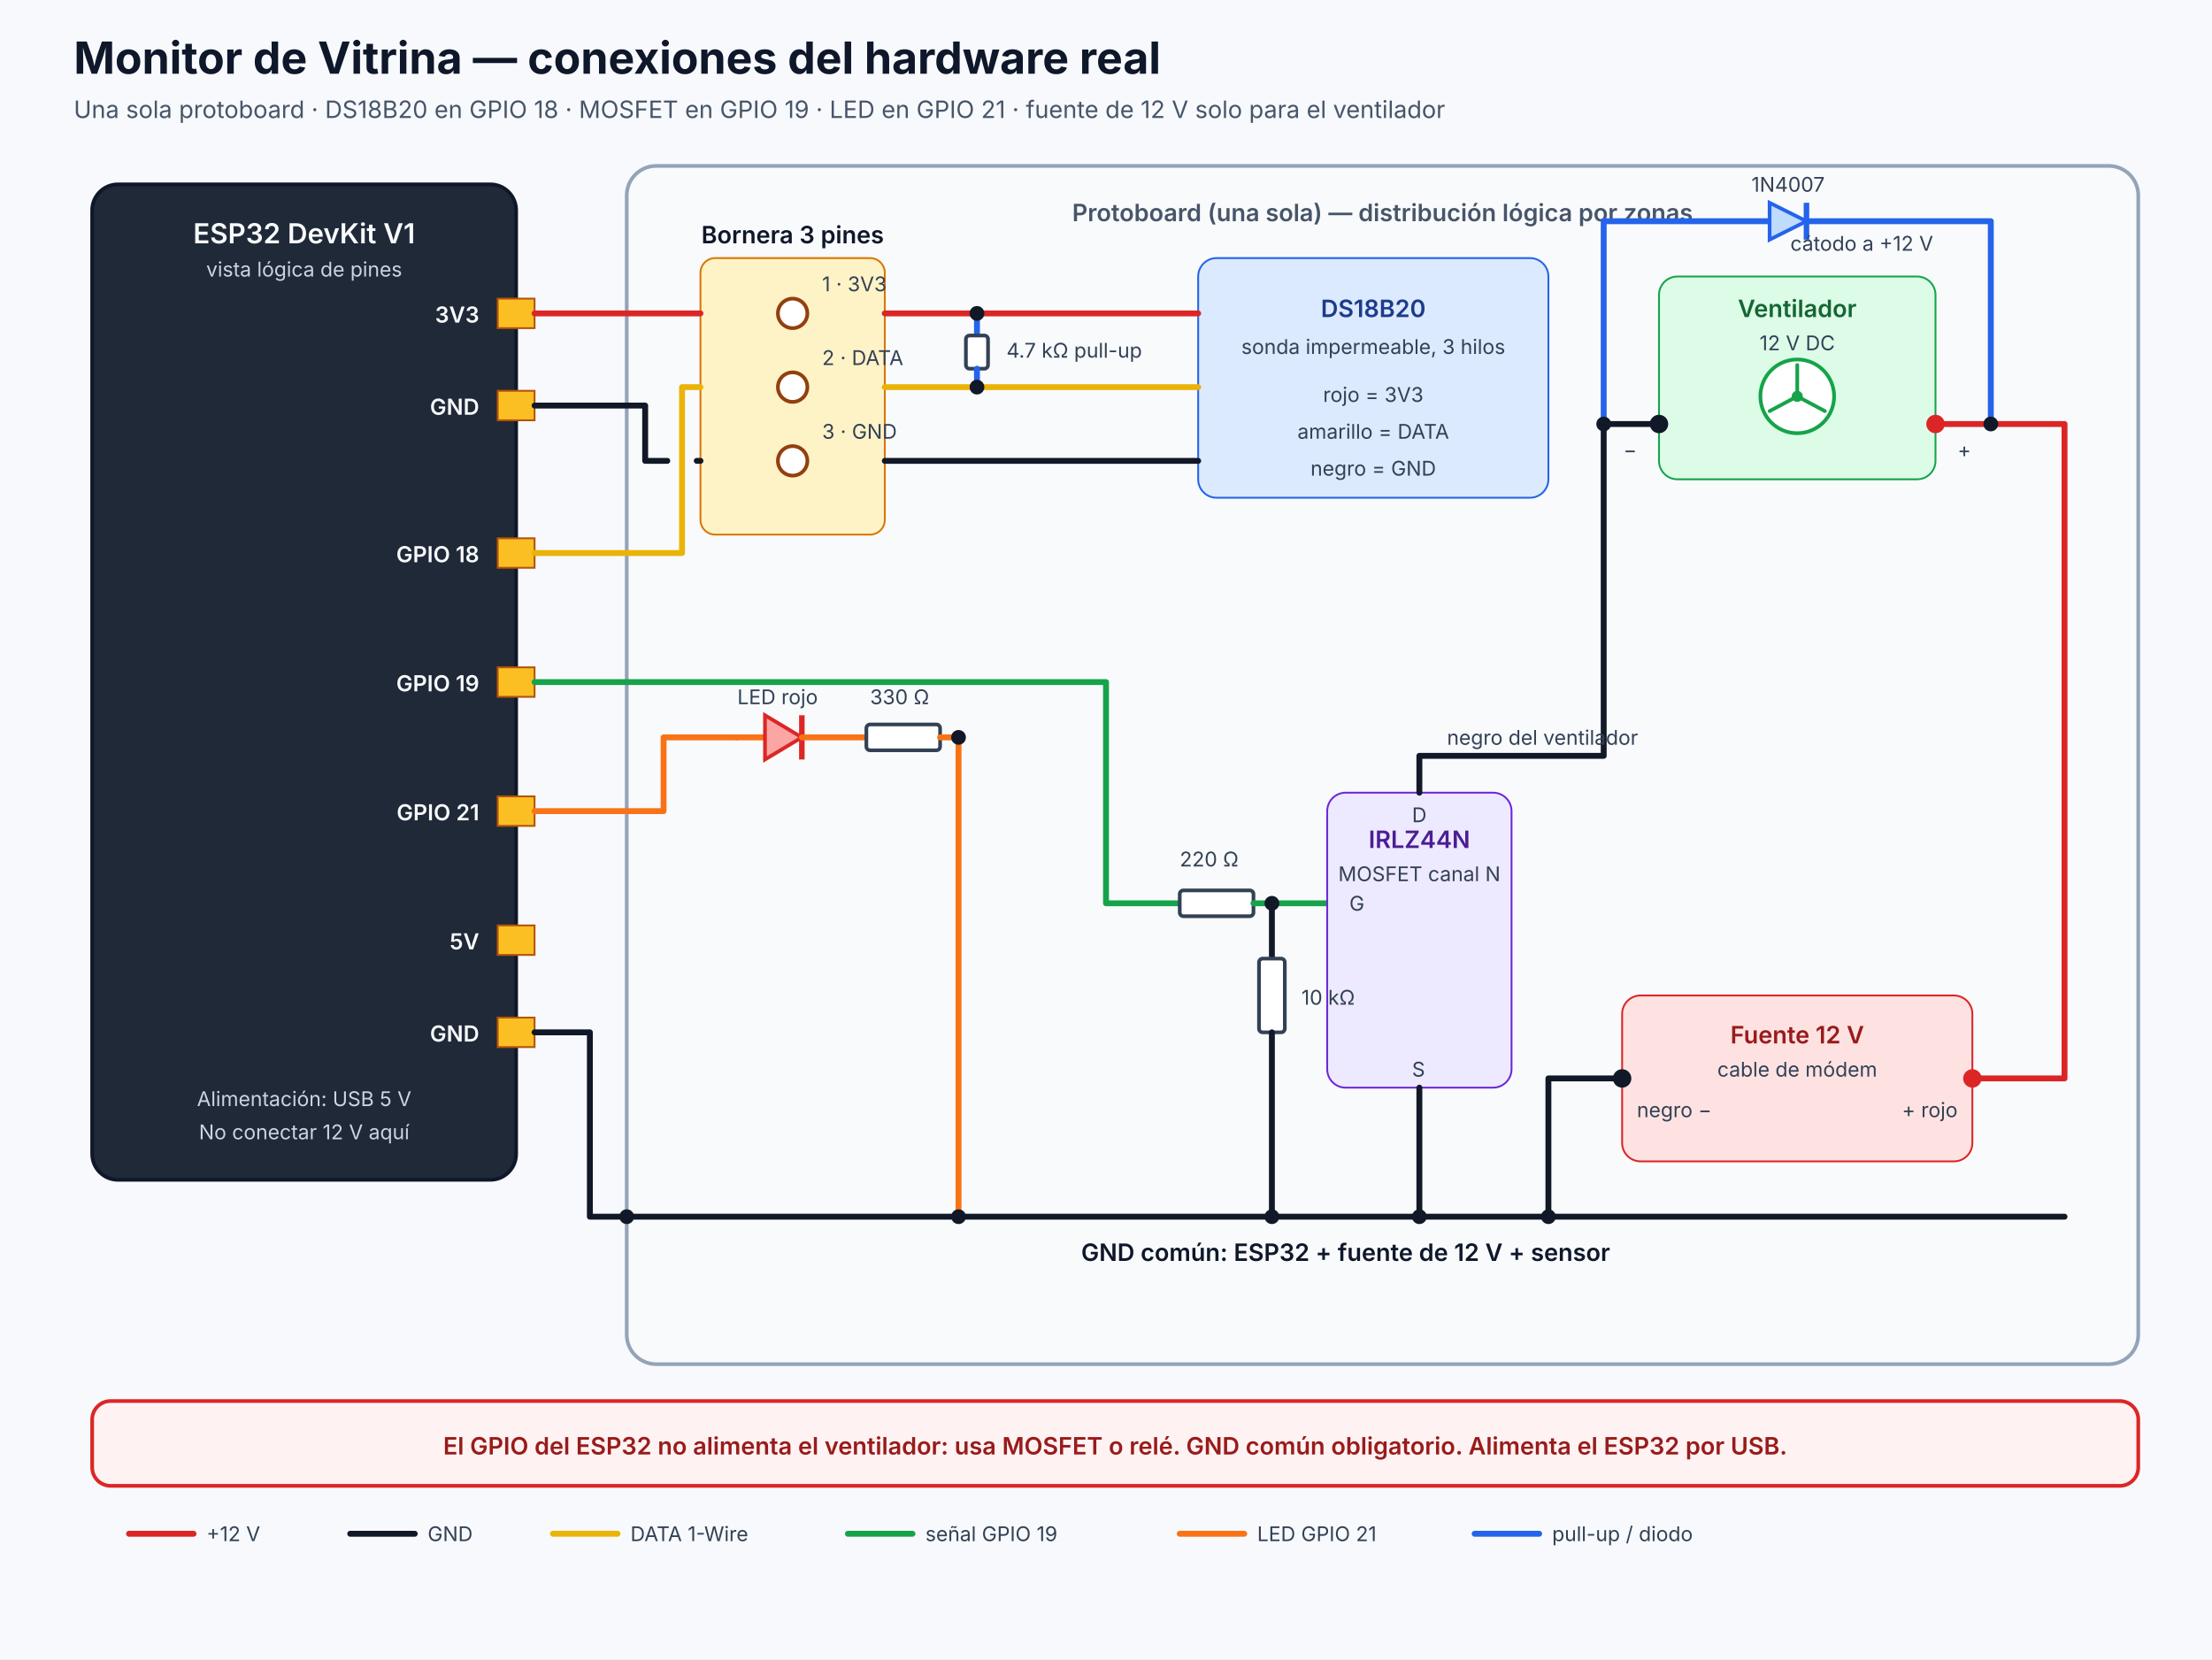
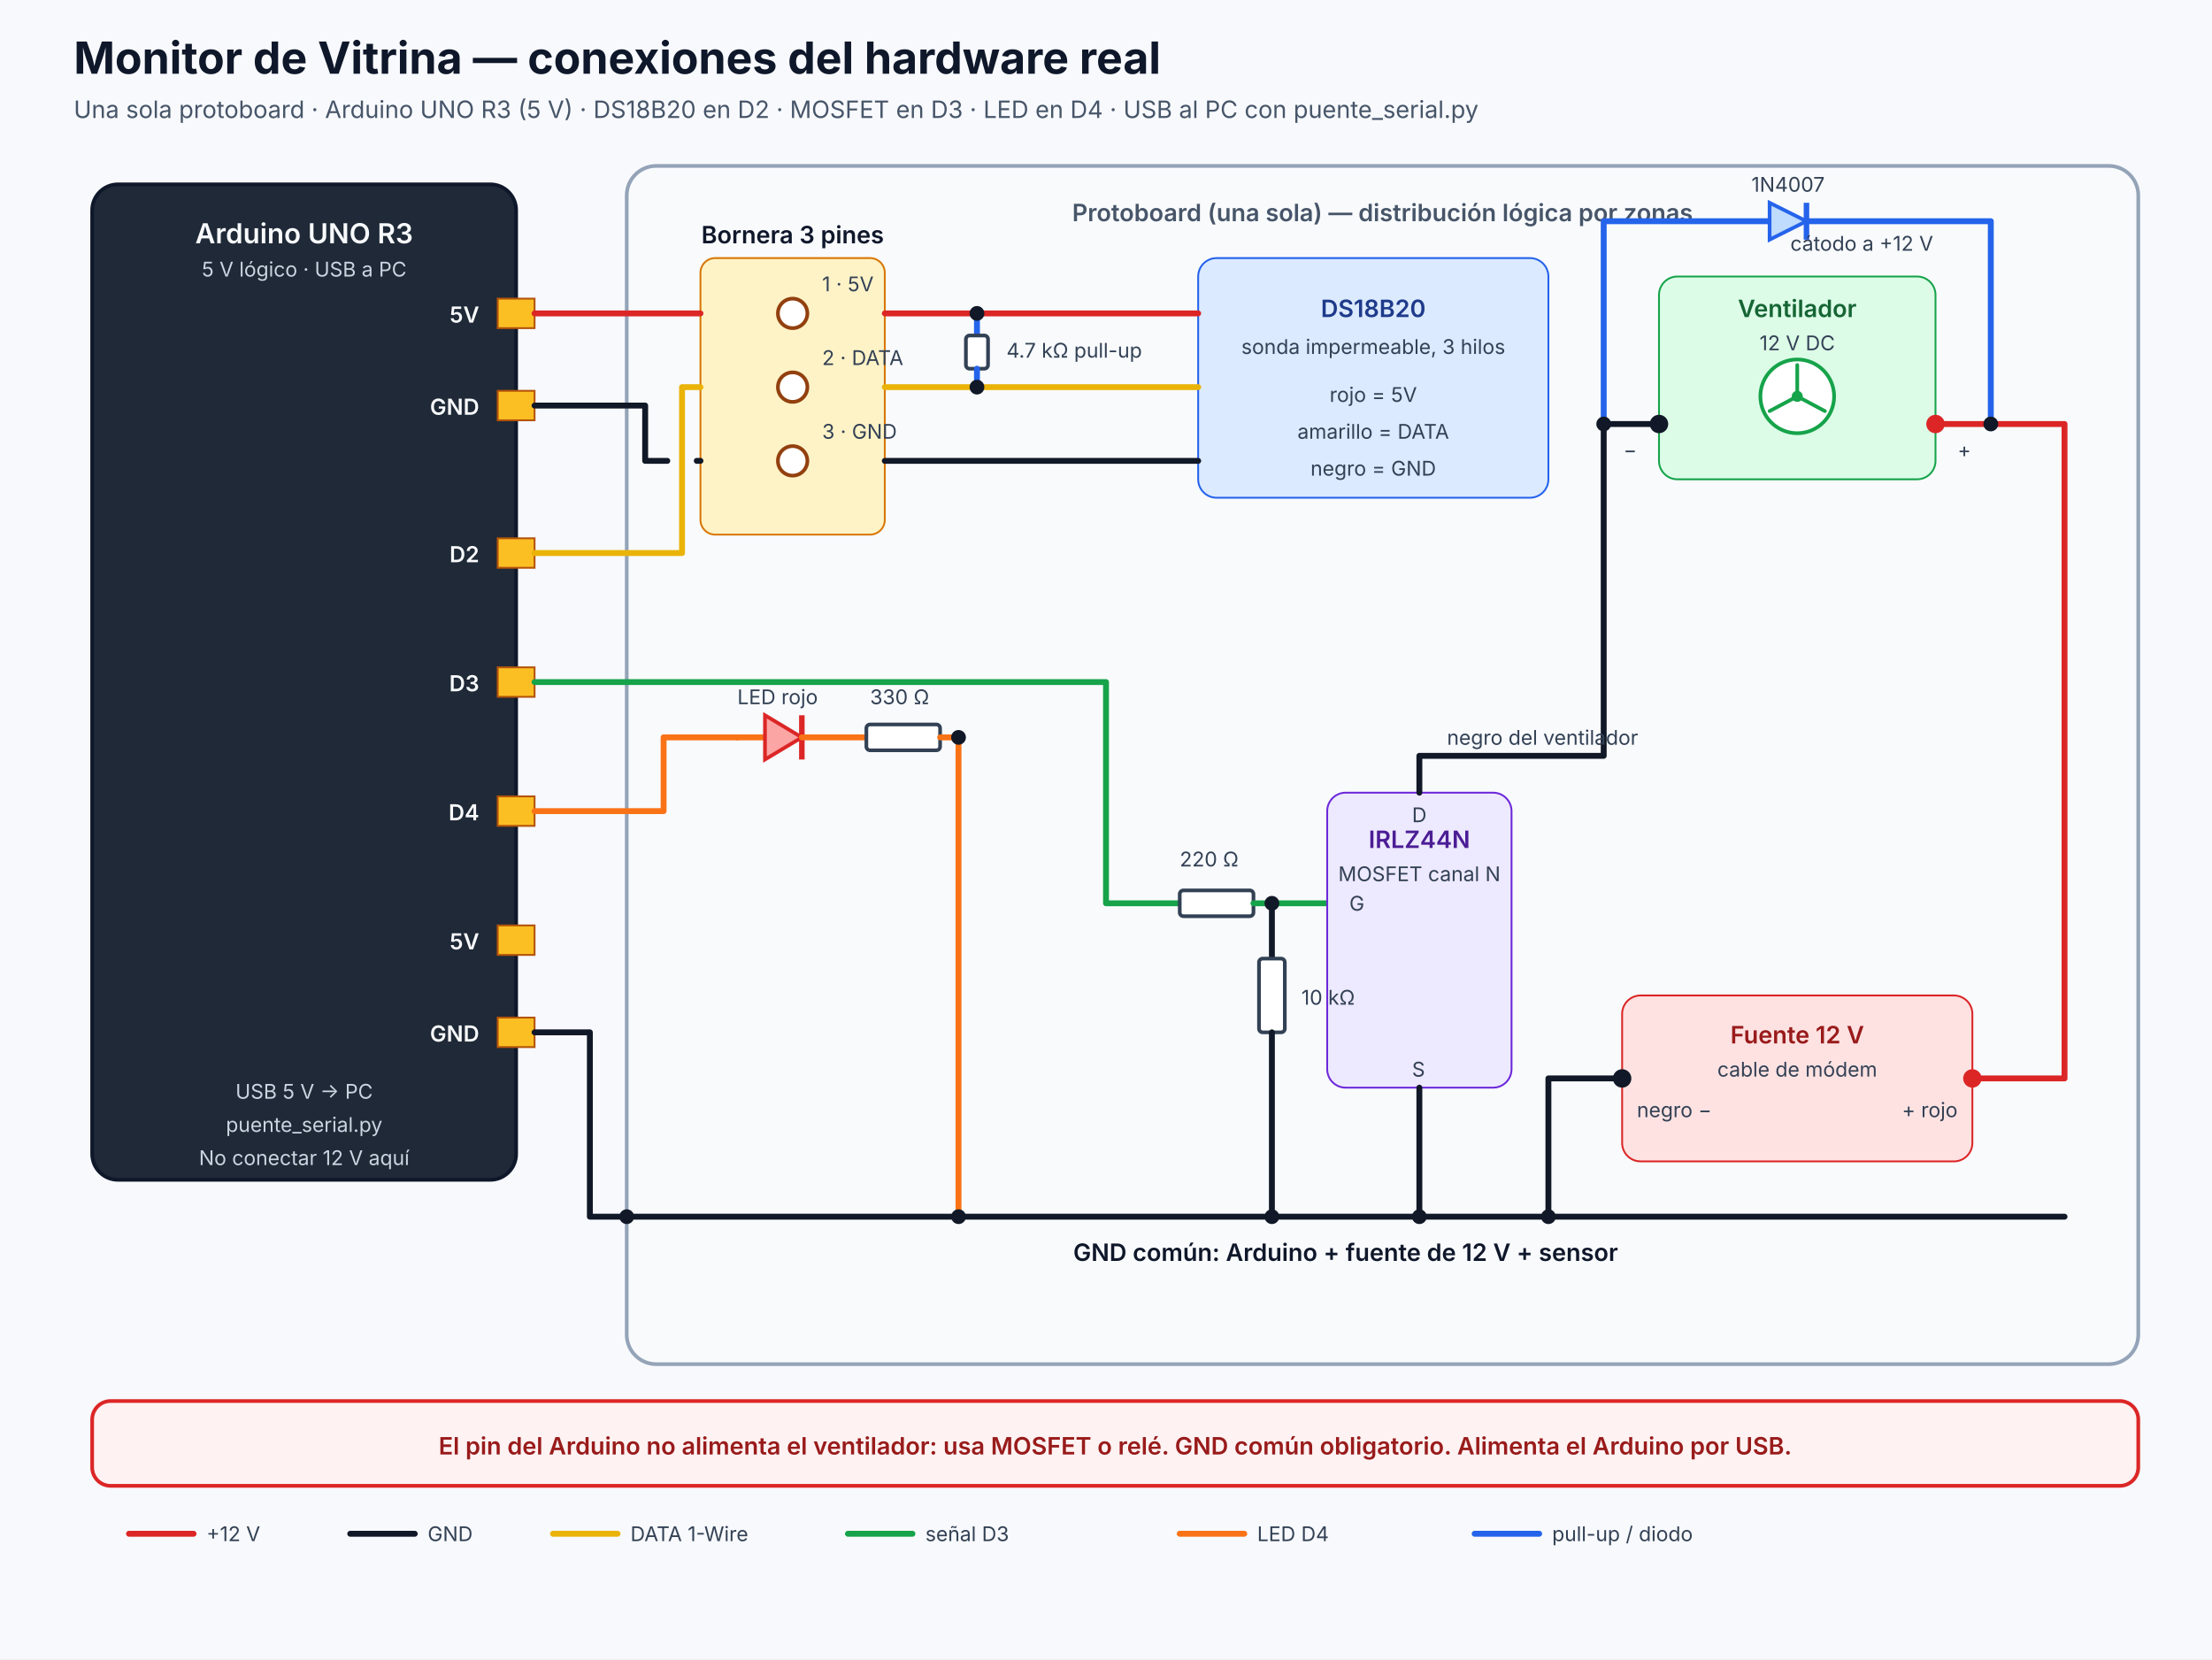
<svg xmlns="http://www.w3.org/2000/svg" width="1200" height="900" viewBox="0 0 1200 900" role="img" aria-labelledby="titulo desc">
  <style>
    .fondo { fill: #f7f9fc; }
    .titulo { font: 700 24px Inter, Arial, sans-serif; fill: #0f172a; }
    .subtitulo { font: 400 13px Inter, Arial, sans-serif; fill: #475569; }
    .placa { fill: #1f2937; stroke: #0f172a; stroke-width: 2; }
    .placa-texto { font: 600 15px Inter, Arial, sans-serif; fill: #f8fafc; }
    .placa-chico { font: 400 11px Inter, Arial, sans-serif; fill: #cbd5e1; }
    .pin { fill: #fbbf24; stroke: #b45309; stroke-width: 1; }
    .pin-texto { font: 600 12px Inter, Arial, sans-serif; fill: #f8fafc; }
    .board { fill: #f8fafc; stroke: #94a3b8; stroke-width: 2; }
    .board-texto { font: 600 13px Inter, Arial, sans-serif; fill: #475569; }
    .caja { fill: #ffffff; stroke: #334155; stroke-width: 2; }
    .caja-sensor { fill: #dbeafe; stroke: #2563eb; }
    .caja-fuente { fill: #fee2e2; stroke: #dc2626; }
    .caja-fan { fill: #dcfce7; stroke: #16a34a; }
    .caja-borne { fill: #fef3c7; stroke: #d97706; }
    .caja-mosfet { fill: #ede9fe; stroke: #6d28d9; }
    .texto { font: 600 13px Inter, Arial, sans-serif; fill: #0f172a; }
    .texto-chico { font: 400 11px Inter, Arial, sans-serif; fill: #334155; }
    .texto-blanco { font: 600 12px Inter, Arial, sans-serif; fill: #ffffff; }
    .texto-sensor { font: 600 13px Inter, Arial, sans-serif; fill: #1e3a8a; }
    .texto-fuente { font: 600 13px Inter, Arial, sans-serif; fill: #991b1b; }
    .texto-fan { font: 600 13px Inter, Arial, sans-serif; fill: #166534; }
    .texto-mosfet { font: 600 13px Inter, Arial, sans-serif; fill: #4c1d95; }
    .cable { fill: none; stroke-width: 3.2; stroke-linecap: round; stroke-linejoin: round; }
    .cable-rojo { stroke: #dc2626; }
    .cable-negro { stroke: #111827; }
    .cable-amarillo { stroke: #eab308; }
    .cable-verde { stroke: #16a34a; }
    .cable-naranja { stroke: #f97316; }
    .cable-azul { stroke: #2563eb; }
    .cable-gris { stroke: #64748b; stroke-dasharray: 6 5; }
    .nodo { fill: #111827; }
    .componente { fill: #ffffff; stroke: #334155; stroke-width: 2; }
    .aviso { fill: #fef2f2; stroke: #dc2626; stroke-width: 2; }
    .aviso-texto { font: 600 13px Inter, Arial, sans-serif; fill: #991b1b; }
    .leyenda { font: 400 11px Inter, Arial, sans-serif; fill: #334155; }
  </style>
  <rect class="fondo" width="1200" height="900" />
  <text class="titulo" x="40" y="40">Monitor de Vitrina — conexiones del hardware real</text>
-   <text class="subtitulo" x="40" y="64">Una sola protoboard · DS18B20 en GPIO 18 · MOSFET en GPIO 19 · LED en GPIO 21 · fuente de 12 V solo para el ventilador</text>
+   <text class="subtitulo" x="40" y="64">Una sola protoboard · Arduino UNO R3 (5 V) · DS18B20 en D2 · MOSFET en D3 · LED en D4 · USB al PC con puente_serial.py</text>
  <rect class="placa" x="50" y="100" width="230" height="540" rx="14" />
-   <text class="placa-texto" x="165" y="132" text-anchor="middle">ESP32 DevKit V1</text>
-   <text class="placa-chico" x="165" y="150" text-anchor="middle">vista lógica de pines</text>
+   <text class="placa-texto" x="165" y="132" text-anchor="middle">Arduino UNO R3</text>
+   <text class="placa-chico" x="165" y="150" text-anchor="middle">5 V lógico · USB a PC</text>
  <rect class="pin" x="270" y="162" width="20" height="16" />
-   <text class="pin-texto" x="260" y="175" text-anchor="end">3V3</text>
+   <text class="pin-texto" x="260" y="175" text-anchor="end">5V</text>
  <rect class="pin" x="270" y="212" width="20" height="16" />
  <text class="pin-texto" x="260" y="225" text-anchor="end">GND</text>
  <rect class="pin" x="270" y="292" width="20" height="16" />
-   <text class="pin-texto" x="260" y="305" text-anchor="end">GPIO 18</text>
+   <text class="pin-texto" x="260" y="305" text-anchor="end">D2</text>
  <rect class="pin" x="270" y="362" width="20" height="16" />
-   <text class="pin-texto" x="260" y="375" text-anchor="end">GPIO 19</text>
+   <text class="pin-texto" x="260" y="375" text-anchor="end">D3</text>
  <rect class="pin" x="270" y="432" width="20" height="16" />
-   <text class="pin-texto" x="260" y="445" text-anchor="end">GPIO 21</text>
+   <text class="pin-texto" x="260" y="445" text-anchor="end">D4</text>
  <rect class="pin" x="270" y="502" width="20" height="16" />
  <text class="pin-texto" x="260" y="515" text-anchor="end">5V</text>
  <rect class="pin" x="270" y="552" width="20" height="16" />
  <text class="pin-texto" x="260" y="565" text-anchor="end">GND</text>
-   <text class="placa-chico" x="165" y="600" text-anchor="middle">Alimentación: USB 5 V</text>
-   <text class="placa-chico" x="165" y="618" text-anchor="middle">No conectar 12 V aquí</text>
+   <text class="placa-chico" x="165" y="596" text-anchor="middle">USB 5 V → PC</text>
+   <text class="placa-chico" x="165" y="614" text-anchor="middle">puente_serial.py</text>
+   <text class="placa-chico" x="165" y="632" text-anchor="middle">No conectar 12 V aquí</text>
  <rect class="board" x="340" y="90" width="820" height="650" rx="16" />
  <text class="board-texto" x="750" y="120" text-anchor="middle">Protoboard (una sola) — distribución lógica por zonas</text>
  <rect class="caja-borne" x="380" y="140" width="100" height="150" rx="8" />
  <text class="texto" x="430" y="132" text-anchor="middle">Bornera 3 pines</text>
  <circle cx="430" cy="170" r="8" fill="#ffffff" stroke="#92400e" stroke-width="2" />
  <circle cx="430" cy="210" r="8" fill="#ffffff" stroke="#92400e" stroke-width="2" />
  <circle cx="430" cy="250" r="8" fill="#ffffff" stroke="#92400e" stroke-width="2" />
-   <text class="texto-chico" x="446" y="158">1 · 3V3</text>
+   <text class="texto-chico" x="446" y="158">1 · 5V</text>
  <text class="texto-chico" x="446" y="198">2 · DATA</text>
  <text class="texto-chico" x="446" y="238">3 · GND</text>
  <path class="cable cable-rojo" d="M290 170 H380" />
  <path class="cable cable-negro" d="M290 220 H350 V250 H362" />
  <path class="cable cable-negro" d="M378 250 H380" />
  <path class="cable cable-amarillo" d="M290 300 H370 V210 H380" />
  <rect class="caja-sensor" x="650" y="140" width="190" height="130" rx="10" />
  <text class="texto-sensor" x="745" y="172" text-anchor="middle">DS18B20</text>
  <text class="texto-chico" x="745" y="192" text-anchor="middle">sonda impermeable, 3 hilos</text>
-   <text class="texto-chico" x="745" y="218" text-anchor="middle" fill="#b91c1c">rojo = 3V3</text>
+   <text class="texto-chico" x="745" y="218" text-anchor="middle" fill="#b91c1c">rojo = 5V</text>
  <text class="texto-chico" x="745" y="238" text-anchor="middle" fill="#a16207">amarillo = DATA</text>
  <text class="texto-chico" x="745" y="258" text-anchor="middle" fill="#111827">negro = GND</text>
  <path class="cable cable-rojo" d="M480 170 H650" />
  <path class="cable cable-amarillo" d="M480 210 H650" />
  <path class="cable cable-negro" d="M480 250 H650" />
  <path class="cable cable-azul" d="M530 170 V182" />
  <rect class="componente" x="524" y="182" width="12" height="18" rx="2" />
  <path class="cable cable-azul" d="M530 200 V210" />
  <circle class="nodo" cx="530" cy="170" r="4" />
  <circle class="nodo" cx="530" cy="210" r="4" />
  <text class="texto-chico" x="546" y="194">4.7 kΩ pull-up</text>
  <path class="cable cable-naranja" d="M290 440 H360 V400 H400" />
  <path class="cable cable-naranja" d="M400 400 H415" />
  <path d="M415 388 L435 400 L415 412 Z" fill="#fca5a5" stroke="#dc2626" stroke-width="2" />
  <path d="M435 388 V412" stroke="#dc2626" stroke-width="3" />
  <path class="cable cable-naranja" d="M435 400 H470" />
  <rect class="componente" x="470" y="393" width="40" height="14" rx="2" />
  <path class="cable cable-naranja" d="M510 400 H520 V660" />
  <circle class="nodo" cx="520" cy="400" r="4" />
  <circle class="nodo" cx="520" cy="660" r="4" />
  <text class="texto-chico" x="400" y="382">LED rojo</text>
  <text class="texto-chico" x="472" y="382">330 Ω</text>
  <path class="cable cable-verde" d="M290 370 H600 V490 H640" />
  <rect class="componente" x="640" y="483" width="40" height="14" rx="2" />
  <path class="cable cable-verde" d="M680 490 H720" />
  <circle class="nodo" cx="690" cy="490" r="4" />
  <text class="texto-chico" x="640" y="470">220 Ω</text>
  <rect class="caja-mosfet" x="720" y="430" width="100" height="160" rx="10" />
  <text class="texto-mosfet" x="770" y="460" text-anchor="middle">IRLZ44N</text>
  <text class="texto-chico" x="770" y="478" text-anchor="middle" fill="#4c1d95">MOSFET canal N</text>
  <text class="texto-chico" x="732" y="494" fill="#4c1d95">G</text>
  <text class="texto-chico" x="766" y="446" fill="#4c1d95">D</text>
  <text class="texto-chico" x="766" y="584" fill="#4c1d95">S</text>
  <path class="cable cable-negro" d="M690 490 V520" />
  <rect class="componente" x="683" y="520" width="14" height="40" rx="2" />
  <path class="cable cable-negro" d="M690 560 V660" />
  <circle class="nodo" cx="690" cy="660" r="4" />
  <text class="texto-chico" x="706" y="545">10 kΩ</text>
  <path class="cable cable-negro" d="M770 590 V660" />
  <circle class="nodo" cx="770" cy="660" r="4" />
  <path class="cable cable-negro" d="M770 430 V410 H870 V230" />
  <text class="texto-chico" x="785" y="404">negro del ventilador</text>
  <rect class="caja-fan" x="900" y="150" width="150" height="110" rx="10" />
  <text class="texto-fan" x="975" y="172" text-anchor="middle">Ventilador</text>
  <text class="texto-chico" x="975" y="190" text-anchor="middle" fill="#166534">12 V DC</text>
  <circle cx="975" cy="215" r="20" fill="#ffffff" stroke="#16a34a" stroke-width="2" />
  <path d="M975 215 L975 198 M975 215 L990 223 M975 215 L960 223" stroke="#16a34a" stroke-width="2" stroke-linecap="round" />
  <circle cx="975" cy="215" r="3" fill="#16a34a" />
  <circle cx="900" cy="230" r="5" fill="#111827" />
  <circle cx="1050" cy="230" r="5" fill="#dc2626" />
  <text class="texto-chico" x="888" y="248" text-anchor="end">−</text>
  <text class="texto-chico" x="1062" y="248">+</text>
  <path class="cable cable-negro" d="M900 230 H870" />
  <path class="cable cable-rojo" d="M1050 230 H1120 V585 H1070" />
  <path class="cable cable-azul" d="M870 230 V120 H960" />
  <path d="M960 110 L980 120 L960 130 Z" fill="#bfdbfe" stroke="#2563eb" stroke-width="2" />
  <path d="M980 110 V130" stroke="#2563eb" stroke-width="3" />
  <path class="cable cable-azul" d="M980 120 H1080 V230" />
  <circle class="nodo" cx="870" cy="230" r="4" />
  <circle class="nodo" cx="1080" cy="230" r="4" />
  <text class="texto-chico" x="970" y="104" text-anchor="middle">1N4007</text>
  <text class="texto-chico" x="1010" y="136" text-anchor="middle">cátodo a +12 V</text>
  <rect class="caja-fuente" x="880" y="540" width="190" height="90" rx="10" />
  <text class="texto-fuente" x="975" y="566" text-anchor="middle">Fuente 12 V</text>
  <text class="texto-chico" x="975" y="584" text-anchor="middle" fill="#991b1b">cable de módem</text>
  <text class="texto-chico" x="1062" y="606" text-anchor="end" fill="#991b1b">+ rojo</text>
  <text class="texto-chico" x="888" y="606" fill="#111827">negro −</text>
  <circle cx="1070" cy="585" r="5" fill="#dc2626" />
  <circle cx="880" cy="585" r="5" fill="#111827" />
  <path class="cable cable-negro" d="M880 585 H840 V660" />
  <circle class="nodo" cx="840" cy="660" r="4" />
  <path class="cable cable-negro" d="M290 560 H320 V660 H1120" />
  <circle class="nodo" cx="340" cy="660" r="4" />
-   <text class="texto" x="730" y="684" text-anchor="middle">GND común: ESP32 + fuente de 12 V + sensor</text>
+   <text class="texto" x="730" y="684" text-anchor="middle">GND común: Arduino + fuente de 12 V + sensor</text>
  <rect class="aviso" x="50" y="760" width="1110" height="46" rx="10" />
-   <text class="aviso-texto" x="605" y="789" text-anchor="middle">El GPIO del ESP32 no alimenta el ventilador: usa MOSFET o relé. GND común obligatorio. Alimenta el ESP32 por USB.</text>
+   <text class="aviso-texto" x="605" y="789" text-anchor="middle">El pin del Arduino no alimenta el ventilador: usa MOSFET o relé. GND común obligatorio. Alimenta el Arduino por USB.</text>
  <line class="cable cable-rojo" x1="70" y1="832" x2="105" y2="832" />
  <text class="leyenda" x="112" y="836">+12 V</text>
  <line class="cable cable-negro" x1="190" y1="832" x2="225" y2="832" />
  <text class="leyenda" x="232" y="836">GND</text>
  <line class="cable cable-amarillo" x1="300" y1="832" x2="335" y2="832" />
  <text class="leyenda" x="342" y="836">DATA 1-Wire</text>
  <line class="cable cable-verde" x1="460" y1="832" x2="495" y2="832" />
-   <text class="leyenda" x="502" y="836">señal GPIO 19</text>
+   <text class="leyenda" x="502" y="836">señal D3</text>
  <line class="cable cable-naranja" x1="640" y1="832" x2="675" y2="832" />
-   <text class="leyenda" x="682" y="836">LED GPIO 21</text>
+   <text class="leyenda" x="682" y="836">LED D4</text>
  <line class="cable cable-azul" x1="800" y1="832" x2="835" y2="832" />
  <text class="leyenda" x="842" y="836">pull-up / diodo</text>
</svg>
